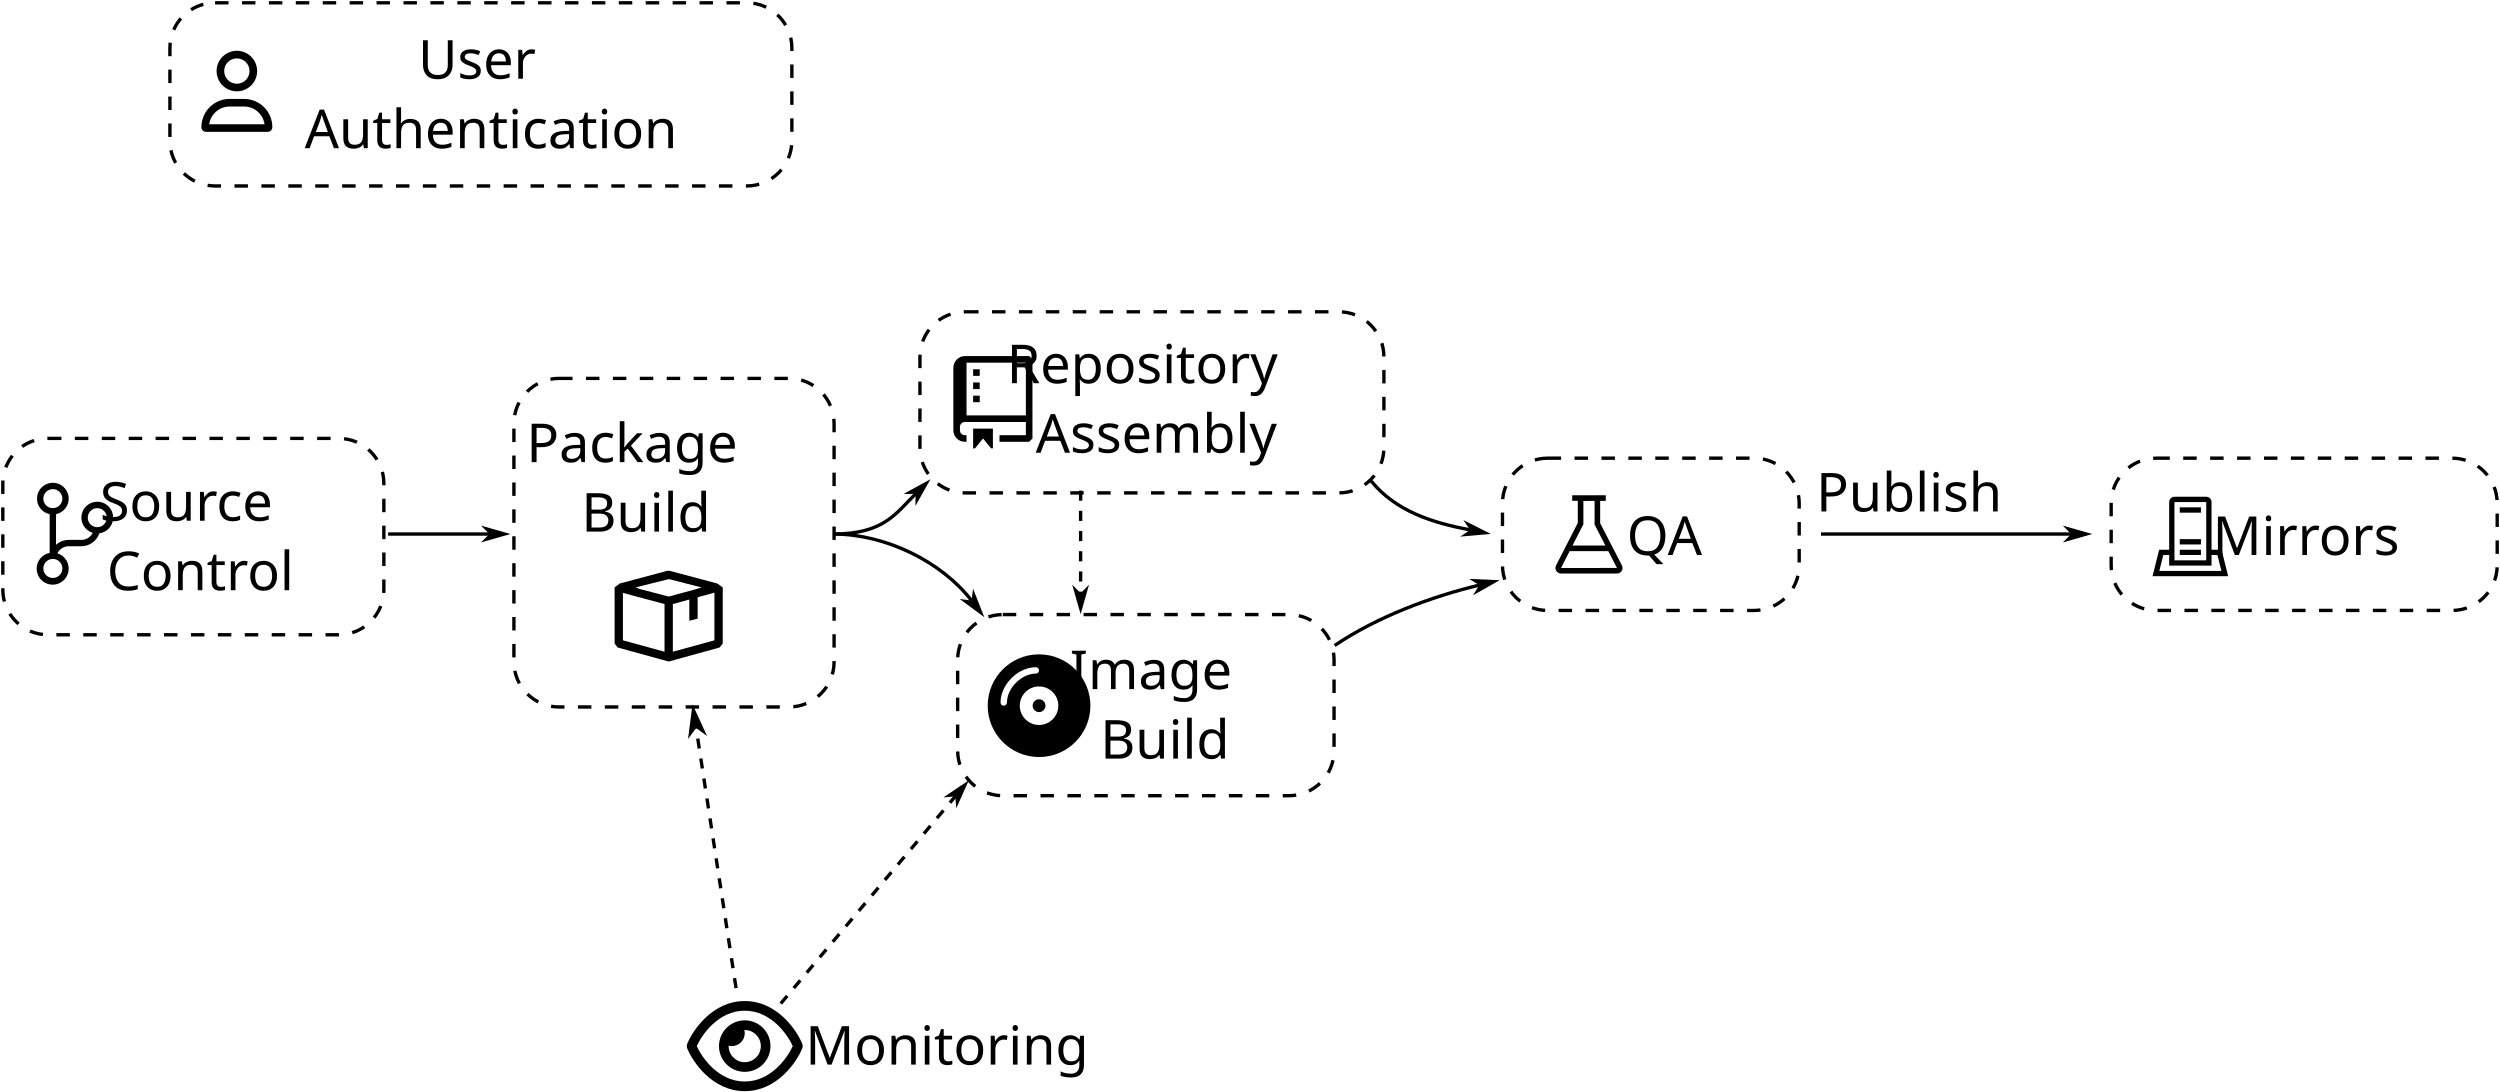
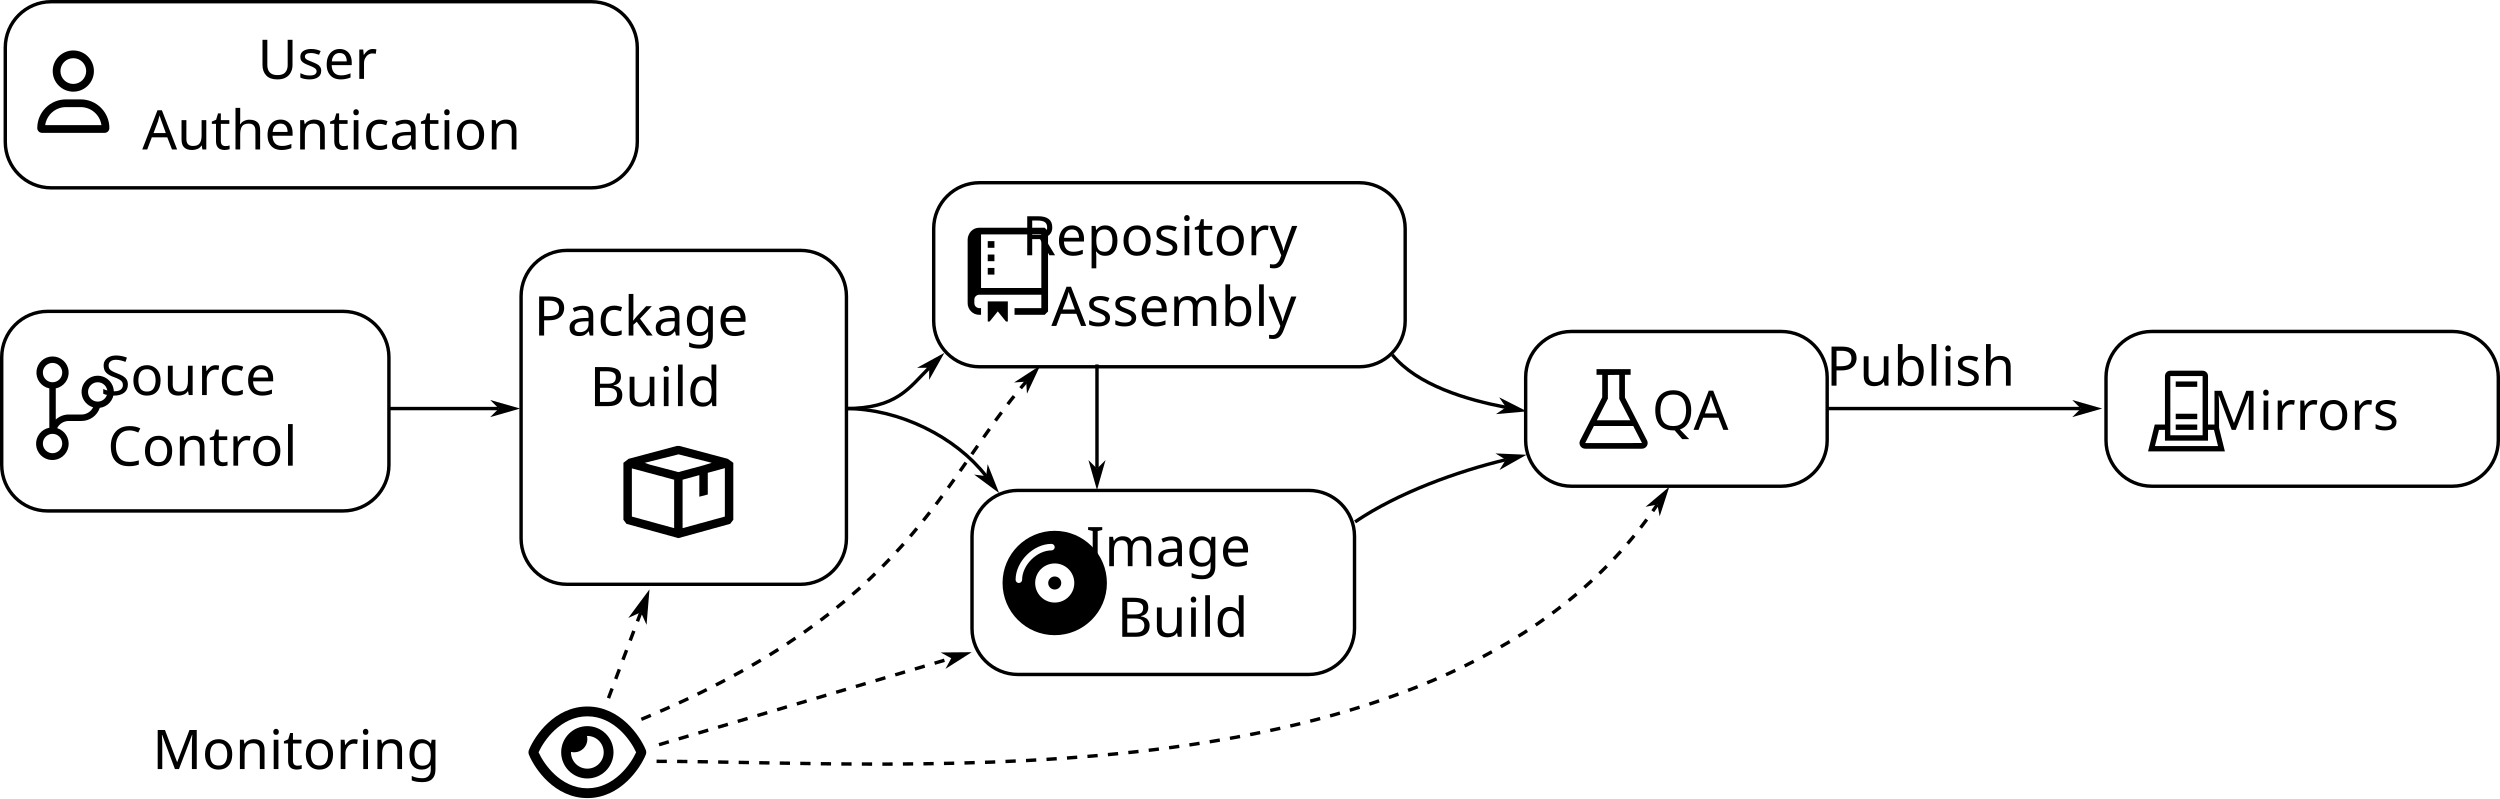
- <svg xmlns="http://www.w3.org/2000/svg" width="294.797mm" height="128.668mm" viewBox="0 0 294.797 128.668" version="1.1" id="svg5">
+ <svg xmlns="http://www.w3.org/2000/svg" width="290.098mm" height="92.61mm" viewBox="0 0 290.098 92.61" version="1.1" id="svg5">
  <defs id="defs2">
    <marker style="overflow:visible" id="Arrow1L" refX="0" refY="0" orient="auto-start-reverse" markerWidth="8.75" markerHeight="5" viewBox="0 0 8.75 5" preserveAspectRatio="xMidYMid">
      <path style="fill:context-stroke;fill-rule:evenodd;stroke:none" d="M 0,0 5,-5 -12.5,0 5,5 Z" id="arrow1L" transform="scale(-0.5)" />
    </marker>
    <marker style="overflow:visible" id="Arrow1L-2" refX="0" refY="0" orient="auto-start-reverse" markerWidth="8.75" markerHeight="5" viewBox="0 0 8.75 5" preserveAspectRatio="xMidYMid">
      <path style="fill:context-stroke;fill-rule:evenodd;stroke:none" d="M 0,0 5,-5 -12.5,0 5,5 Z" id="arrow1L-0" transform="scale(-0.5)" />
    </marker>
    <marker style="overflow:visible" id="Arrow1L-3" refX="0" refY="0" orient="auto-start-reverse" markerWidth="8.75" markerHeight="5" viewBox="0 0 8.75 5" preserveAspectRatio="xMidYMid">
      <path style="fill:context-stroke;fill-rule:evenodd;stroke:none" d="M 0,0 5,-5 -12.5,0 5,5 Z" id="arrow1L-7" transform="scale(-0.5)" />
    </marker>
    <marker style="overflow:visible" id="Arrow1L-3-9" refX="0" refY="0" orient="auto-start-reverse" markerWidth="8.75" markerHeight="5" viewBox="0 0 8.75 5" preserveAspectRatio="xMidYMid">
      <path style="fill:context-stroke;fill-rule:evenodd;stroke:none" d="M 0,0 5,-5 -12.5,0 5,5 Z" id="arrow1L-7-2" transform="scale(-0.5)" />
    </marker>
    <marker style="overflow:visible" id="Arrow1L-8" refX="0" refY="0" orient="auto-start-reverse" markerWidth="8.75" markerHeight="5" viewBox="0 0 8.75 5" preserveAspectRatio="xMidYMid">
      <path style="fill:context-stroke;fill-rule:evenodd;stroke:none" d="M 0,0 5,-5 -12.5,0 5,5 Z" id="arrow1L-9" transform="scale(-0.5)" />
    </marker>
    <marker style="overflow:visible" id="Arrow1L-8-2" refX="0" refY="0" orient="auto-start-reverse" markerWidth="10" markerHeight="10" viewBox="0 0 8.75 5" preserveAspectRatio="xMidYMid">
      <path style="fill:context-stroke;fill-rule:evenodd;stroke:none" d="M 0,0 5,-5 -12.5,0 5,5 Z" id="arrow1L-9-9" transform="scale(-0.5)" />
    </marker>
    <marker style="overflow:visible" id="Arrow1L-8-2-1" refX="0" refY="0" orient="auto-start-reverse" markerWidth="8.75" markerHeight="5" viewBox="0 0 8.75 5" preserveAspectRatio="xMidYMid">
      <path style="fill:context-stroke;fill-rule:evenodd;stroke:none" d="M 0,0 5,-5 -12.5,0 5,5 Z" id="arrow1L-9-9-9" transform="scale(-0.5)" />
    </marker>
    <marker style="overflow:visible" id="Arrow1L-2-3" refX="0" refY="0" orient="auto-start-reverse" markerWidth="8.75" markerHeight="5" viewBox="0 0 8.75 5" preserveAspectRatio="xMidYMid">
      <path style="fill:context-stroke;fill-rule:evenodd;stroke:none" d="M 0,0 5,-5 -12.5,0 5,5 Z" id="arrow1L-0-6" transform="scale(-0.5)" />
    </marker>
    <marker style="overflow:visible" id="Arrow1L-2-3-0" refX="0" refY="0" orient="auto-start-reverse" markerWidth="8.75" markerHeight="5" viewBox="0 0 8.75 5" preserveAspectRatio="xMidYMid">
      <path style="fill:context-stroke;fill-rule:evenodd;stroke:none" d="M 0,0 5,-5 -12.5,0 5,5 Z" id="arrow1L-0-6-6" transform="scale(-0.5)" />
    </marker>
+     <marker style="overflow:visible" id="Arrow1L-8-2-1-4" refX="0" refY="0" orient="auto-start-reverse" markerWidth="8.75" markerHeight="5" viewBox="0 0 8.75 5" preserveAspectRatio="xMidYMid">
+       <path style="fill:context-stroke;fill-rule:evenodd;stroke:none" d="M 0,0 5,-5 -12.5,0 5,5 Z" id="arrow1L-9-9-9-6" transform="scale(-0.5)" />
+     </marker>
+     <marker style="overflow:visible" id="Arrow1L-8-2-1-9" refX="0" refY="0" orient="auto-start-reverse" markerWidth="8.75" markerHeight="5" viewBox="0 0 8.75 5" preserveAspectRatio="xMidYMid">
+       <path style="fill:context-stroke;fill-rule:evenodd;stroke:none" d="M 0,0 5,-5 -12.5,0 5,5 Z" id="arrow1L-9-9-9-60" transform="scale(-0.5)" />
+     </marker>
  </defs>
-   <g id="layer1" transform="translate(-16.79791,-26.44024)">
-     <text xml:space="preserve" style="font-size:6.35px;font-family:Comfortaa;-inkscape-font-specification:'Comfortaa, Normal';text-align:center;text-anchor:middle;fill:#000000;fill-opacity:1;stroke-width:0.2;stroke-dasharray:2.644, 2.644" x="246.052" y="86.751" id="text5872-3-6-9">
-       <tspan style="font-style:normal;font-variant:normal;font-weight:normal;font-stretch:normal;font-family:'Fira Code';-inkscape-font-specification:'Fira Code';fill:#000000;fill-opacity:1;stroke-width:0.2" x="246.052" y="86.751" id="tspan8426-6">Publish</tspan>
+   <g id="layer1" transform="translate(-16.93149,-42.00386)">
+     <text xml:space="preserve" style="font-size:6.35px;font-family:Comfortaa;-inkscape-font-specification:'Comfortaa, Normal';text-align:center;text-anchor:middle;fill:#000000;fill-opacity:1;stroke-width:0.2;stroke-dasharray:2.644, 2.644" x="243.935" y="86.751" id="text5872-3-6-9">
+       <tspan style="font-style:normal;font-variant:normal;font-weight:normal;font-stretch:normal;font-family:'Fira Code';-inkscape-font-specification:'Fira Code';fill:#000000;fill-opacity:1;stroke-width:0.2" x="243.935" y="86.751" id="tspan8426-6">Publish</tspan>
    </text>
-     <text xml:space="preserve" style="font-size:6.35px;font-family:Comfortaa;-inkscape-font-specification:'Comfortaa, Normal';text-align:center;text-anchor:middle;fill:#000000;fill-opacity:1;stroke-width:0.2;stroke-dasharray:2.644, 2.644" x="132.599" y="151.98" id="text5872-3-6-9-3">
-       <tspan style="font-style:normal;font-variant:normal;font-weight:normal;font-stretch:normal;font-family:'Fira Code';-inkscape-font-specification:'Fira Code';fill:#000000;fill-opacity:1;stroke-width:0.2" x="132.599" y="151.98" id="tspan8426-6-61">Monitoring</tspan>
+     <text xml:space="preserve" style="font-size:6.35px;font-family:Comfortaa;-inkscape-font-specification:'Comfortaa, Normal';text-align:center;text-anchor:middle;fill:#000000;fill-opacity:1;stroke-width:0.2;stroke-dasharray:2.644, 2.644" x="55.442" y="131.244" id="text5872-3-6-9-3">
+       <tspan style="font-style:normal;font-variant:normal;font-weight:normal;font-stretch:normal;font-family:'Fira Code';-inkscape-font-specification:'Fira Code';fill:#000000;fill-opacity:1;stroke-width:0.2" x="55.442" y="131.244" id="tspan8426-6-61">Monitoring</tspan>
    </text>
-     <g id="g14819" transform="translate(3.301137,25.59)">
-       <text xml:space="preserve" style="font-size:6.35px;font-family:Comfortaa;-inkscape-font-specification:'Comfortaa, Normal';text-align:center;text-anchor:middle;fill:#000000;fill-opacity:1;stroke-width:0.2;stroke-dasharray:2.644, 2.644" x="42.901" y="62.258" id="text5872-3">
-         <tspan style="font-style:normal;font-variant:normal;font-weight:normal;font-stretch:normal;font-family:'Fira Code';-inkscape-font-specification:'Fira Code';fill:#000000;fill-opacity:1;stroke-width:0.2" x="42.901" y="62.258" id="tspan6134-7">Source</tspan>
-         <tspan style="font-style:normal;font-variant:normal;font-weight:normal;font-stretch:normal;font-family:'Fira Code';-inkscape-font-specification:'Fira Code';fill:#000000;fill-opacity:1;stroke-width:0.2" x="42.901" y="70.45" id="tspan6177">Control</tspan>
+     <g id="g14819" transform="translate(3.301137,25.59)" style="stroke-dasharray:none">
+       <text xml:space="preserve" style="font-size:6.35px;font-family:Comfortaa;-inkscape-font-specification:'Comfortaa, Normal';text-align:center;text-anchor:middle;fill:#000000;fill-opacity:1;stroke-width:0.2;stroke-dasharray:none" x="42.901" y="62.258" id="text5872-3">
+         <tspan style="font-style:normal;font-variant:normal;font-weight:normal;font-stretch:normal;font-family:'Fira Code';-inkscape-font-specification:'Fira Code';fill:#000000;fill-opacity:1;stroke-width:0.2;stroke-dasharray:none" x="42.901" y="62.258" id="tspan6134-7">Source</tspan>
+         <tspan style="font-style:normal;font-variant:normal;font-weight:normal;font-stretch:normal;font-family:'Fira Code';-inkscape-font-specification:'Fira Code';fill:#000000;fill-opacity:1;stroke-width:0.2;stroke-dasharray:none" x="42.901" y="70.45" id="tspan6177">Control</tspan>
      </text>
-       <path d="m 26.839,61.894 a 1.872,1.872 0 0 0 -2.986,-1.513 1.871,1.871 0 0 0 0.579,3.297 1.496,1.496 0 0 1 -1.336,0.836 h -1.497 a 2.231,2.231 0 0 0 -1.497,0.583 V 61.482 a 1.871,1.871 0 1 0 -0.748,0 v 4.566 a 1.891,1.891 0 1 0 0.909,0.05 1.497,1.497 0 0 1 1.336,-0.835 h 1.497 a 2.246,2.246 0 0 0 2.115,-1.522 1.871,1.871 0 0 0 1.628,-1.846 z m -8.234,-2.246 a 1.123,1.123 0 1 1 2.246,0 1.123,1.123 0 0 1 -2.246,0 z m 2.246,8.233 a 1.123,1.123 0 1 1 -2.246,0 1.123,1.123 0 0 1 2.246,0 z m 4.117,-4.865 a 1.123,1.123 0 1 1 0,-2.246 1.123,1.123 0 0 1 0,2.246 z" id="path11817" style="stroke-width:0.501" />
-       <rect style="fill:none;fill-opacity:1;stroke:#000000;stroke-width:0.397;stroke-dasharray:1.587,1.587;stroke-dashoffset:0;stroke-opacity:1" id="rect13110" width="44.931" height="23.157" x="13.829" y="52.545" ry="5.323" />
+       <path d="m 26.839,61.894 a 1.872,1.872 0 0 0 -2.986,-1.513 1.871,1.871 0 0 0 0.579,3.297 1.496,1.496 0 0 1 -1.336,0.836 h -1.497 a 2.231,2.231 0 0 0 -1.497,0.583 V 61.482 a 1.871,1.871 0 1 0 -0.748,0 v 4.566 a 1.891,1.891 0 1 0 0.909,0.05 1.497,1.497 0 0 1 1.336,-0.835 h 1.497 a 2.246,2.246 0 0 0 2.115,-1.522 1.871,1.871 0 0 0 1.628,-1.846 z m -8.234,-2.246 a 1.123,1.123 0 1 1 2.246,0 1.123,1.123 0 0 1 -2.246,0 z m 2.246,8.233 a 1.123,1.123 0 1 1 -2.246,0 1.123,1.123 0 0 1 2.246,0 z m 4.117,-4.865 a 1.123,1.123 0 1 1 0,-2.246 1.123,1.123 0 0 1 0,2.246 z" id="path11817" style="stroke-width:0.501;stroke-dasharray:none" />
+       <rect style="fill:none;fill-opacity:1;stroke:#000000;stroke-width:0.397;stroke-dasharray:none;stroke-dashoffset:0;stroke-opacity:1" id="rect13110" width="44.931" height="23.157" x="13.829" y="52.545" ry="5.323" />
    </g>
    <text xml:space="preserve" style="font-size:6.35px;font-family:Comfortaa;-inkscape-font-specification:'Comfortaa, Normal';text-align:center;text-anchor:middle;fill:#000000;fill-opacity:1;stroke-width:0.2;stroke-dasharray:2.644, 2.644" x="97.107" y="80.936" id="text5872">
      <tspan id="tspan5870" style="font-style:normal;font-variant:normal;font-weight:normal;font-stretch:normal;font-family:'Fira Code';-inkscape-font-specification:'Fira Code';fill:#000000;fill-opacity:1;stroke-width:0.2" x="97.107" y="80.936">Package</tspan>
      <tspan style="font-style:normal;font-variant:normal;font-weight:normal;font-stretch:normal;font-family:'Fira Code';-inkscape-font-specification:'Fira Code';fill:#000000;fill-opacity:1;stroke-width:0.2" x="97.107" y="89.128" id="tspan6134">Build</tspan>
    </text>
-     <rect style="fill:none;fill-opacity:1;stroke:#000000;stroke-width:0.397;stroke-dasharray:1.587,1.587;stroke-dashoffset:0;stroke-opacity:1" id="rect13110-6" width="37.754" height="38.747" x="77.398" y="71.059" ry="5.323" />
+     <rect style="fill:none;fill-opacity:1;stroke:#000000;stroke-width:0.397;stroke-dasharray:none;stroke-dashoffset:0;stroke-opacity:1" id="rect13110-6" width="37.754" height="38.747" x="77.398" y="71.059" ry="5.323" />
    <path fill-rule="evenodd" clip-rule="evenodd" d="m 95.756,93.746 5.63,1.501 0.638,0.461 v 6.611 l -0.363,0.471 -6.013,1.658 -6.022,-1.658 -0.353,-0.471 v -6.611 l 0.598,-0.461 5.62,-1.501 z m -0.088,0.981 -3.923,0.981 0.539,0.196 3.364,0.883 2.943,-0.794 0.932,-0.284 z m -5.414,7.219 4.904,1.344 V 97.67 L 90.253,96.355 Z m 5.885,-4.276 v 5.62 l 4.904,-1.344 v -5.62 l -1.981,0.542 v 2.518 l -0.981,0.255 v -2.504 z" id="path13522" style="stroke-width:0.981" />
-     <g id="g25222" transform="translate(3.301137,28.0569)">
-       <text xml:space="preserve" style="font-size:6.35px;font-family:Comfortaa;-inkscape-font-specification:'Comfortaa, Normal';text-align:center;text-anchor:middle;fill:#000000;fill-opacity:1;stroke-width:0.2;stroke-dasharray:2.644, 2.644" x="155.624" y="43.571" id="text5872-3-6">
-         <tspan style="font-style:normal;font-variant:normal;font-weight:normal;font-stretch:normal;font-family:'Fira Code';-inkscape-font-specification:'Fira Code';fill:#000000;fill-opacity:1;stroke-width:0.2" x="155.624" y="43.571" id="tspan6177-9">Repository</tspan>
-         <tspan style="font-style:normal;font-variant:normal;font-weight:normal;font-stretch:normal;font-family:'Fira Code';-inkscape-font-specification:'Fira Code';fill:#000000;fill-opacity:1;stroke-width:0.2" x="155.624" y="51.763" id="tspan8426">Assembly</tspan>
+     <g id="g25222" transform="translate(3.301137,28.0569)" style="stroke-dasharray:none">
+       <text xml:space="preserve" style="font-size:6.35px;font-family:Comfortaa;-inkscape-font-specification:'Comfortaa, Normal';text-align:center;text-anchor:middle;fill:#000000;fill-opacity:1;stroke-width:0.2;stroke-dasharray:none" x="155.624" y="43.571" id="text5872-3-6">
+         <tspan style="font-style:normal;font-variant:normal;font-weight:normal;font-stretch:normal;font-family:'Fira Code';-inkscape-font-specification:'Fira Code';fill:#000000;fill-opacity:1;stroke-width:0.2;stroke-dasharray:none" x="155.624" y="43.571" id="tspan6177-9">Repository</tspan>
+         <tspan style="font-style:normal;font-variant:normal;font-weight:normal;font-stretch:normal;font-family:'Fira Code';-inkscape-font-specification:'Fira Code';fill:#000000;fill-opacity:1;stroke-width:0.2;stroke-dasharray:none" x="155.624" y="51.763" id="tspan8426">Assembly</tspan>
      </text>
-       <path fill-rule="evenodd" clip-rule="evenodd" d="m 135.244,47.368 v -6.607 l -0.389,-0.389 h -7.587 a 1.477,1.477 0 0 0 -0.521,0.101 1.376,1.376 0 0 0 -0.731,0.777 1.321,1.321 0 0 0 -0.101,0.482 v 7.385 a 1.321,1.321 0 0 0 0.101,0.521 c 0.138,0.332 0.4,0.597 0.731,0.738 a 1.477,1.477 0 0 0 0.521,0.101 h 0.202 v -0.777 h -0.202 a 0.56,0.56 0 0 1 -0.225,-0.047 0.575,0.575 0 0 1 -0.311,-0.311 0.723,0.723 0 0 1 -0.039,-0.225 v -0.389 a 0.723,0.723 0 0 1 0.039,-0.225 0.575,0.575 0 0 1 0.311,-0.311 0.56,0.56 0 0 1 0.222,-0.047 h 7.201 v 1.555 h -3.109 v 0.777 h 3.498 l 0.389,-0.389 z m -7.774,0 v -6.219 h 6.996 v 6.219 z m 0.777,-5.441 h 0.777 v 0.777 h -0.777 z m 0,1.555 h 0.777 v 0.777 h -0.777 z m 0.777,1.555 h -0.777 v 0.777 h 0.777 z m 0.389,5.045 -0.948,1.174 h -0.218 V 48.922 h 2.332 v 2.332 h -0.218 z" id="path16040" style="stroke-width:0.777" />
-       <rect style="fill:none;fill-opacity:1;stroke:#000000;stroke-width:0.397;stroke-dasharray:1.587,1.587;stroke-dashoffset:0;stroke-opacity:1" id="rect13110-6-8-7" width="54.711" height="21.357" x="121.975" y="35.149" ry="5.323" />
+       <path fill-rule="evenodd" clip-rule="evenodd" d="m 135.244,47.368 v -6.607 l -0.389,-0.389 h -7.587 a 1.477,1.477 0 0 0 -0.521,0.101 1.376,1.376 0 0 0 -0.731,0.777 1.321,1.321 0 0 0 -0.101,0.482 v 7.385 a 1.321,1.321 0 0 0 0.101,0.521 c 0.138,0.332 0.4,0.597 0.731,0.738 a 1.477,1.477 0 0 0 0.521,0.101 h 0.202 v -0.777 h -0.202 a 0.56,0.56 0 0 1 -0.225,-0.047 0.575,0.575 0 0 1 -0.311,-0.311 0.723,0.723 0 0 1 -0.039,-0.225 v -0.389 a 0.723,0.723 0 0 1 0.039,-0.225 0.575,0.575 0 0 1 0.311,-0.311 0.56,0.56 0 0 1 0.222,-0.047 h 7.201 v 1.555 h -3.109 v 0.777 h 3.498 l 0.389,-0.389 z m -7.774,0 v -6.219 h 6.996 v 6.219 z m 0.777,-5.441 h 0.777 v 0.777 h -0.777 z m 0,1.555 h 0.777 v 0.777 h -0.777 z m 0.777,1.555 h -0.777 v 0.777 h 0.777 z m 0.389,5.045 -0.948,1.174 h -0.218 V 48.922 h 2.332 v 2.332 h -0.218 z" id="path16040" style="stroke-width:0.777;stroke-dasharray:none" />
+       <rect style="fill:none;fill-opacity:1;stroke:#000000;stroke-width:0.397;stroke-dasharray:none;stroke-dashoffset:0;stroke-opacity:1" id="rect13110-6-8-7" width="54.711" height="21.357" x="121.975" y="35.149" ry="5.323" />
    </g>
-     <text xml:space="preserve" style="font-size:6.35px;font-family:Comfortaa;-inkscape-font-specification:'Comfortaa, Normal';text-align:center;text-anchor:middle;fill:#000000;fill-opacity:1;stroke-width:0.2;stroke-dasharray:2.644, 2.644" x="78.824" y="35.722" id="text5872-3-6-0">
-       <tspan style="font-style:normal;font-variant:normal;font-weight:normal;font-stretch:normal;font-family:'Fira Code';-inkscape-font-specification:'Fira Code';fill:#000000;fill-opacity:1;stroke-width:0.2" x="78.824" y="35.722" id="tspan8426-1">User</tspan>
-       <tspan style="font-style:normal;font-variant:normal;font-weight:normal;font-stretch:normal;font-family:'Fira Code';-inkscape-font-specification:'Fira Code';fill:#000000;fill-opacity:1;stroke-width:0.2" x="78.824" y="43.915" id="tspan36802">Authentication</tspan>
+     <text xml:space="preserve" style="font-size:6.35px;font-family:Comfortaa;-inkscape-font-specification:'Comfortaa, Normal';text-align:center;text-anchor:middle;fill:#000000;fill-opacity:1;stroke-width:0.2;stroke-dasharray:2.644, 2.644" x="59.535" y="51.154" id="text5872-3-6-0">
+       <tspan style="font-style:normal;font-variant:normal;font-weight:normal;font-stretch:normal;font-family:'Fira Code';-inkscape-font-specification:'Fira Code';fill:#000000;fill-opacity:1;stroke-width:0.2" x="59.535" y="51.154" id="tspan8426-1">User</tspan>
+       <tspan style="font-style:normal;font-variant:normal;font-weight:normal;font-stretch:normal;font-family:'Fira Code';-inkscape-font-specification:'Fira Code';fill:#000000;fill-opacity:1;stroke-width:0.2" x="59.535" y="59.346" id="tspan36802">Authentication</tspan>
    </text>
-     <rect style="fill:none;fill-opacity:1;stroke:#000000;stroke-width:0.397;stroke-dasharray:1.587,1.587;stroke-dashoffset:0;stroke-opacity:1" id="rect13110-6-8-7-5" width="73.339" height="21.598" x="36.834" y="26.771" ry="5.323" />
-     <path d="m 46.222,34.819 a 1.494,1.494 0 1 0 -2.988,0 1.494,1.494 0 1 0 2.988,0 z m -3.884,0 a 2.39,2.39 0 1 1 4.781,0 2.39,2.39 0 1 1 -4.781,0 z m -0.872,6.274 h 6.525 c -0.166,-1.182 -1.182,-2.091 -2.409,-2.091 h -1.707 c -1.227,0 -2.243,0.909 -2.409,2.091 z m -0.921,0.342 c 0,-1.839 1.49,-3.33 3.33,-3.33 h 1.707 c 1.839,0 3.33,1.49 3.33,3.33 0,0.306 -0.248,0.555 -0.555,0.555 h -7.257 c -0.306,0 -0.555,-0.248 -0.555,-0.555 z" id="path37221" style="stroke-width:0.019" />
-     <g id="g25188" transform="translate(3.301137,28.0569)">
-       <text xml:space="preserve" style="font-size:6.35px;font-family:Comfortaa;-inkscape-font-specification:'Comfortaa, Normal';text-align:center;text-anchor:middle;fill:#000000;fill-opacity:1;stroke-width:0.2;stroke-dasharray:2.644, 2.644" x="156.646" y="79.645" id="text5872-1">
-         <tspan id="tspan5870-2" style="font-style:normal;font-variant:normal;font-weight:normal;font-stretch:normal;font-family:'Fira Code';-inkscape-font-specification:'Fira Code';fill:#000000;fill-opacity:1;stroke-width:0.2" x="156.646" y="79.645">Image</tspan>
-         <tspan style="font-style:normal;font-variant:normal;font-weight:normal;font-stretch:normal;font-family:'Fira Code';-inkscape-font-specification:'Fira Code';fill:#000000;fill-opacity:1;stroke-width:0.2" x="156.646" y="87.837" id="tspan6134-70">Build</tspan>
+     <rect style="fill:none;fill-opacity:1;stroke:#000000;stroke-width:0.397;stroke-dasharray:none;stroke-dashoffset:0;stroke-opacity:1" id="rect13110-6-8-7-5" width="73.339" height="21.598" x="17.545" y="42.202" ry="5.323" />
+     <path d="m 26.932,50.25 a 1.494,1.494 0 1 0 -2.988,0 1.494,1.494 0 1 0 2.988,0 z m -3.884,0 a 2.39,2.39 0 1 1 4.781,0 2.39,2.39 0 1 1 -4.781,0 z m -0.872,6.274 h 6.525 c -0.166,-1.182 -1.182,-2.091 -2.409,-2.091 h -1.707 c -1.227,0 -2.243,0.909 -2.409,2.091 z M 21.256,56.866 c 0,-1.839 1.49,-3.33 3.33,-3.33 h 1.707 c 1.839,0 3.33,1.49 3.33,3.33 0,0.306 -0.248,0.555 -0.555,0.555 h -7.257 c -0.306,0 -0.555,-0.248 -0.555,-0.555 z" id="path37221" style="stroke-width:0.019" />
+     <g id="g25188" transform="translate(3.301137,28.0569)" style="stroke-dasharray:none">
+       <text xml:space="preserve" style="font-size:6.35px;font-family:Comfortaa;-inkscape-font-specification:'Comfortaa, Normal';text-align:center;text-anchor:middle;fill:#000000;fill-opacity:1;stroke-width:0.2;stroke-dasharray:none" x="156.646" y="79.645" id="text5872-1">
+         <tspan id="tspan5870-2" style="font-style:normal;font-variant:normal;font-weight:normal;font-stretch:normal;font-family:'Fira Code';-inkscape-font-specification:'Fira Code';fill:#000000;fill-opacity:1;stroke-width:0.2;stroke-dasharray:none" x="156.646" y="79.645">Image</tspan>
+         <tspan style="font-style:normal;font-variant:normal;font-weight:normal;font-stretch:normal;font-family:'Fira Code';-inkscape-font-specification:'Fira Code';fill:#000000;fill-opacity:1;stroke-width:0.2;stroke-dasharray:none" x="156.646" y="87.837" id="tspan6134-70">Build</tspan>
      </text>
-       <rect style="fill:none;fill-opacity:1;stroke:#000000;stroke-width:0.397;stroke-dasharray:1.587,1.587;stroke-dashoffset:0;stroke-opacity:1" id="rect13110-6-8" width="44.385" height="21.357" x="126.422" y="70.854" ry="5.323" />
-       <path d="m 129.966,81.598 a 6.054,6.054 0 1 1 12.109,0 6.054,6.054 0 1 1 -12.109,0 z m 6.054,0.757 a 0.757,0.757 0 1 1 0,-1.514 0.757,0.757 0 1 1 0,1.514 z m -2.27,-0.757 a 2.27,2.27 0 1 0 4.541,0 2.27,2.27 0 1 0 -4.541,0 z m -1.514,-0.378 c 0,-0.828 0.414,-1.682 1.069,-2.337 0.655,-0.655 1.509,-1.069 2.337,-1.069 0.208,0 0.378,-0.17 0.378,-0.378 0,-0.208 -0.17,-0.378 -0.378,-0.378 -1.074,0 -2.11,0.527 -2.873,1.289 -0.764,0.762 -1.289,1.8 -1.289,2.873 0,0.208 0.17,0.378 0.378,0.378 0.208,0 0.378,-0.17 0.378,-0.378 z" id="path15915" style="stroke-width:0.024" />
+       <rect style="fill:none;fill-opacity:1;stroke:#000000;stroke-width:0.397;stroke-dasharray:none;stroke-dashoffset:0;stroke-opacity:1" id="rect13110-6-8" width="44.385" height="21.357" x="126.422" y="70.854" ry="5.323" />
+       <path d="m 129.966,81.598 a 6.054,6.054 0 1 1 12.109,0 6.054,6.054 0 1 1 -12.109,0 z m 6.054,0.757 a 0.757,0.757 0 1 1 0,-1.514 0.757,0.757 0 1 1 0,1.514 z m -2.27,-0.757 a 2.27,2.27 0 1 0 4.541,0 2.27,2.27 0 1 0 -4.541,0 z m -1.514,-0.378 c 0,-0.828 0.414,-1.682 1.069,-2.337 0.655,-0.655 1.509,-1.069 2.337,-1.069 0.208,0 0.378,-0.17 0.378,-0.378 0,-0.208 -0.17,-0.378 -0.378,-0.378 -1.074,0 -2.11,0.527 -2.873,1.289 -0.764,0.762 -1.289,1.8 -1.289,2.873 0,0.208 0.17,0.378 0.378,0.378 0.208,0 0.378,-0.17 0.378,-0.378 z" id="path15915" style="stroke-width:0.024;stroke-dasharray:none" />
    </g>
-     <g id="g25729" transform="translate(41.26861,23.91572)">
-       <text xml:space="preserve" style="font-size:6.35px;font-family:Comfortaa;-inkscape-font-specification:'Comfortaa, Normal';text-align:center;text-anchor:middle;fill:#000000;fill-opacity:1;stroke-width:0.2;stroke-dasharray:2.644, 2.644" x="253.241" y="67.966" id="text5872-3-6-9-0">
-         <tspan style="font-style:normal;font-variant:normal;font-weight:normal;font-stretch:normal;font-family:'Fira Code';-inkscape-font-specification:'Fira Code';fill:#000000;fill-opacity:1;stroke-width:0.2" x="253.241" y="67.966" id="tspan8426-6-6">Mirrors</tspan>
+     <g id="g25729" transform="translate(36.83577,23.91572)" style="stroke-dasharray:none">
+       <text xml:space="preserve" style="font-size:6.35px;font-family:Comfortaa;-inkscape-font-specification:'Comfortaa, Normal';text-align:center;text-anchor:middle;fill:#000000;fill-opacity:1;stroke-width:0.2;stroke-dasharray:none" x="253.241" y="67.966" id="text5872-3-6-9-0">
+         <tspan style="font-style:normal;font-variant:normal;font-weight:normal;font-stretch:normal;font-family:'Fira Code';-inkscape-font-specification:'Fira Code';fill:#000000;fill-opacity:1;stroke-width:0.2;stroke-dasharray:none" x="253.241" y="67.966" id="tspan8426-6-6">Mirrors</tspan>
      </text>
-       <rect style="fill:none;fill-opacity:1;stroke:#000000;stroke-width:0.397;stroke-dasharray:1.587,1.587;stroke-dashoffset:0;stroke-opacity:1" id="rect13110-6-8-7-9" width="45.521" height="17.957" x="224.475" y="56.551" ry="5.323" />
-       <path d="m 232.564,62.352 h 2.498 v 0.625 h -2.498 z m 0,3.747 h 2.498 v 0.625 h -2.498 z m 0,1.249 h 2.498 v 0.625 h -2.498 z m 5.708,3.123 h -8.918 l 0.781,-3.123 h 1.18 v -5.621 a 0.593,0.593 0 0 1 0.049,-0.239 c 0.033,-0.075 0.077,-0.141 0.132,-0.2 a 0.576,0.576 0 0 1 0.2,-0.137 0.631,0.631 0 0 1 0.244,-0.049 h 3.747 a 0.593,0.593 0 0 1 0.239,0.049 c 0.075,0.032 0.141,0.077 0.2,0.132 a 0.576,0.576 0 0 1 0.137,0.2 c 0.033,0.078 0.049,0.16 0.049,0.244 v 5.621 h 1.18 z m -6.333,-1.874 h 3.747 v -6.87 h -3.747 z m 5.533,1.249 -0.468,-1.874 h -0.693 v 1.249 h -4.996 v -1.249 h -0.693 l -0.468,1.874 z" id="path23869" style="stroke-width:0.625" />
+       <rect style="fill:none;fill-opacity:1;stroke:#000000;stroke-width:0.397;stroke-dasharray:none;stroke-dashoffset:0;stroke-opacity:1" id="rect13110-6-8-7-9" width="45.521" height="17.957" x="224.475" y="56.551" ry="5.323" />
+       <path d="m 232.564,62.352 h 2.498 v 0.625 h -2.498 z m 0,3.747 h 2.498 v 0.625 h -2.498 z m 0,1.249 h 2.498 v 0.625 h -2.498 z m 5.708,3.123 h -8.918 l 0.781,-3.123 h 1.18 v -5.621 a 0.593,0.593 0 0 1 0.049,-0.239 c 0.033,-0.075 0.077,-0.141 0.132,-0.2 a 0.576,0.576 0 0 1 0.2,-0.137 0.631,0.631 0 0 1 0.244,-0.049 h 3.747 a 0.593,0.593 0 0 1 0.239,0.049 c 0.075,0.032 0.141,0.077 0.2,0.132 a 0.576,0.576 0 0 1 0.137,0.2 c 0.033,0.078 0.049,0.16 0.049,0.244 v 5.621 h 1.18 z m -6.333,-1.874 h 3.747 v -6.87 h -3.747 z m 5.533,1.249 -0.468,-1.874 h -0.693 v 1.249 h -4.996 v -1.249 h -0.693 l -0.468,1.874 z" id="path23869" style="stroke-width:0.625;stroke-dasharray:none" />
    </g>
    <text xml:space="preserve" style="font-size:6.35px;font-family:Comfortaa;-inkscape-font-specification:'Comfortaa, Normal';text-align:center;text-anchor:middle;fill:#000000;fill-opacity:1;stroke-width:0.2;stroke-dasharray:2.644, 2.644" x="217.189" y="91.882" id="text5872-3-6-9-0-8">
      <tspan style="font-style:normal;font-variant:normal;font-weight:normal;font-stretch:normal;font-family:'Fira Code';-inkscape-font-specification:'Fira Code';fill:#000000;fill-opacity:1;stroke-width:0.2" x="217.189" y="91.882" id="tspan8426-6-6-4">QA</tspan>
    </text>
-     <rect style="fill:none;fill-opacity:1;stroke:#000000;stroke-width:0.397;stroke-dasharray:1.587,1.587;stroke-dashoffset:0;stroke-opacity:1" id="rect13110-6-8-7-9-5" width="34.988" height="17.957" x="193.968" y="80.467" ry="5.323" />
-     <path style="fill:none;fill-opacity:1;stroke:#000000;stroke-width:0.397;stroke-dasharray:none;stroke-dashoffset:0;stroke-opacity:1;marker-end:url(#Arrow1L)" d="m 62.56,89.412 h 11.947" id="path25390" />
-     <path style="fill:none;fill-opacity:1;stroke:#000000;stroke-width:0.397;stroke-dasharray:1.191, 1.191;stroke-dashoffset:0;stroke-opacity:1;marker-end:url(#Arrow1L-8)" d="m 144.224,84.293 0,12.091" id="path25390-7" />
-     <path style="fill:none;fill-opacity:1;stroke:#000000;stroke-width:0.397;stroke-dasharray:1.191,1.191;stroke-dashoffset:0;stroke-opacity:1;marker-end:url(#Arrow1L-8-2)" d="M 103.593,142.958 98.884,112.282" id="path25390-7-3" />
-     <path style="fill:none;fill-opacity:1;stroke:#000000;stroke-width:0.397;stroke-dasharray:1.191,1.191;stroke-dashoffset:0;stroke-opacity:1;marker-end:url(#Arrow1L-8-2-1)" d="m 108.861,144.778 20.583,-24.431" id="path25390-7-3-4" />
+     <rect style="fill:none;fill-opacity:1;stroke:#000000;stroke-width:0.397;stroke-dasharray:none;stroke-dashoffset:0;stroke-opacity:1" id="rect13110-6-8-7-9-5" width="34.988" height="17.957" x="193.968" y="80.467" ry="5.323" />
+     <path style="fill:none;fill-opacity:1;stroke:#000000;stroke-width:0.397;stroke-dasharray:none;stroke-dashoffset:0;stroke-opacity:1;marker-end:url(#Arrow1L)" d="M 62.108,89.412 H 74.808" id="path25390" />
+     <path style="fill:none;fill-opacity:1;stroke:#000000;stroke-width:0.397;stroke-dasharray:none;stroke-dashoffset:0;stroke-opacity:1;marker-end:url(#Arrow1L-8)" d="M 144.224,84.293 V 96.384" id="path25390-7" />
+     <path style="fill:none;fill-opacity:1;stroke:#000000;stroke-width:0.397;stroke-dasharray:1.191, 1.191;stroke-dashoffset:0;stroke-opacity:1;marker-end:url(#Arrow1L-8-2)" d="m 87.538,123.016 3.759,-9.967" id="path25390-7-3" />
+     <path style="fill:none;fill-opacity:1;stroke:#000000;stroke-width:0.397;stroke-dasharray:1.191, 1.191;stroke-dashoffset:0;stroke-opacity:1;marker-end:url(#Arrow1L-8-2-1)" d="M 93.402,128.416 127.313,118.386" id="path25390-7-3-4" />
+     <path style="fill:none;fill-opacity:1;stroke:#000000;stroke-width:0.397;stroke-dasharray:1.191, 1.191;stroke-dashoffset:0;stroke-opacity:1;marker-end:url(#Arrow1L-8-2-1-9)" d="M 91.354,125.475 C 122.436,112.586 126.227,97.496 136.005,86.29" id="path25390-7-3-4-0" />
+     <path style="fill:none;fill-opacity:1;stroke:#000000;stroke-width:0.397;stroke-dasharray:1.191, 1.191;stroke-dashoffset:0;stroke-opacity:1;marker-end:url(#Arrow1L-8-2-1-4)" d="m 93.121,130.348 c 28.677,0 92.303,5.588 116.13,-29.802" id="path25390-7-3-4-8" />
    <path style="fill:none;fill-opacity:1;stroke:#000000;stroke-width:0.397;stroke-dasharray:none;stroke-dashoffset:0;stroke-opacity:1;marker-end:url(#Arrow1L-3)" d="m 115.06,89.412 c 5.957,0 7.349,-2.409 9.694,-4.723" id="path25390-5" />
    <path style="fill:none;fill-opacity:1;stroke:#000000;stroke-width:0.397;stroke-dasharray:none;stroke-dashoffset:0;stroke-opacity:1;marker-end:url(#Arrow1L-3-9)" d="m 115.06,89.412 c 6.198,0 12.804,3.294 16.298,7.843" id="path25390-5-2" />
-     <path style="fill:none;fill-opacity:1;stroke:#000000;stroke-width:0.397;stroke-dasharray:none;stroke-dashoffset:0;stroke-opacity:1;marker-end:url(#Arrow1L-2)" d="m 231.528,89.412 29.504,0" id="path25390-2" />
-     <path style="fill:none;fill-opacity:1;stroke:#000000;stroke-width:0.397;stroke-dasharray:none;stroke-dashoffset:0;stroke-opacity:1;marker-end:url(#Arrow1L-2-3)" d="m 178.497,83.177 c 2.887,3.537 7.123,4.883 11.651,5.753" id="path25390-2-1" />
-     <path style="fill:none;fill-opacity:1;stroke:#000000;stroke-width:0.397;stroke-dasharray:none;stroke-dashoffset:0;stroke-opacity:1;marker-end:url(#Arrow1L-2-3-0)" d="m 174.173,102.561 c 4.988,-3.387 11.478,-5.787 17.059,-7.125" id="path25390-2-1-3" />
-     <path d="m 104.617,145.62 c -1.547,0 -2.818,0.702 -3.793,1.606 -0.913,0.849 -1.544,1.857 -1.867,2.569 0.323,0.712 0.954,1.72 1.865,2.569 0.977,0.904 2.249,1.606 3.796,1.606 1.547,0 2.818,-0.702 3.793,-1.606 0.913,-0.849 1.544,-1.857 1.867,-2.569 -0.323,-0.712 -0.954,-1.72 -1.865,-2.569 -0.977,-0.904 -2.249,-1.606 -3.796,-1.606 z m -4.569,0.773 c 1.117,-1.039 2.652,-1.912 4.569,-1.912 1.917,0 3.452,0.873 4.569,1.912 1.11,1.032 1.853,2.263 2.206,3.11 0.078,0.187 0.078,0.396 0,0.584 -0.353,0.847 -1.096,2.08 -2.206,3.11 -1.117,1.039 -2.652,1.912 -4.569,1.912 -1.917,0 -3.452,-0.873 -4.569,-1.912 -1.11,-1.03 -1.853,-2.263 -2.204,-3.11 -0.078,-0.187 -0.078,-0.396 0,-0.584 0.351,-0.847 1.094,-2.08 2.204,-3.11 z m 4.569,5.3 c 1.049,0 1.898,-0.849 1.898,-1.898 0,-1.049 -0.849,-1.898 -1.898,-1.898 -0.017,0 -0.031,0 -0.047,0 0.031,0.121 0.047,0.249 0.047,0.38 0,0.837 -0.681,1.518 -1.518,1.518 -0.13,0 -0.259,-0.017 -0.38,-0.047 0,0.017 0,0.031 0,0.047 0,1.049 0.849,1.898 1.898,1.898 z m 0,-4.934 a 3.036,3.036 0 1 1 0,6.073 3.036,3.036 0 1 1 0,-6.073 z" id="path27762" style="stroke-width:0.024" />
+     <path style="fill:none;fill-opacity:1;stroke:#000000;stroke-width:0.397;stroke-dasharray:none;stroke-dashoffset:0;stroke-opacity:1;marker-end:url(#Arrow1L-2)" d="m 228.883,89.412 h 29.504" id="path25390-2" />
+     <path style="fill:none;fill-opacity:1;stroke:#000000;stroke-width:0.397;stroke-dasharray:none;stroke-dashoffset:0;stroke-opacity:1;marker-end:url(#Arrow1L-2-3)" d="m 178.497,83.177 c 2.887,3.537 8.657,5.224 13.185,6.094" id="path25390-2-1" />
+     <path style="fill:none;fill-opacity:1;stroke:#000000;stroke-width:0.397;stroke-dasharray:none;stroke-dashoffset:0;stroke-opacity:1;marker-end:url(#Arrow1L-2-3-0)" d="m 174.173,102.561 c 4.988,-3.387 11.904,-5.872 17.486,-7.21" id="path25390-2-1-3" />
+     <path d="m 85.087,125.125 c -1.547,0 -2.818,0.702 -3.793,1.606 -0.913,0.849 -1.544,1.857 -1.867,2.569 0.323,0.712 0.954,1.72 1.865,2.569 0.977,0.904 2.249,1.606 3.796,1.606 1.547,0 2.818,-0.702 3.793,-1.606 0.913,-0.849 1.544,-1.857 1.867,-2.569 -0.323,-0.712 -0.954,-1.72 -1.865,-2.569 -0.977,-0.904 -2.249,-1.606 -3.796,-1.606 z m -4.569,0.773 c 1.117,-1.039 2.652,-1.912 4.569,-1.912 1.917,0 3.452,0.873 4.569,1.912 1.11,1.032 1.853,2.263 2.206,3.11 0.078,0.187 0.078,0.396 0,0.584 -0.353,0.847 -1.096,2.08 -2.206,3.11 -1.117,1.039 -2.652,1.912 -4.569,1.912 -1.917,0 -3.452,-0.873 -4.569,-1.912 -1.11,-1.03 -1.853,-2.263 -2.204,-3.11 -0.078,-0.187 -0.078,-0.396 0,-0.584 0.351,-0.847 1.094,-2.08 2.204,-3.11 z m 4.569,5.3 c 1.049,0 1.898,-0.849 1.898,-1.898 0,-1.049 -0.849,-1.898 -1.898,-1.898 -0.017,0 -0.031,0 -0.047,0 0.031,0.121 0.047,0.249 0.047,0.38 0,0.837 -0.681,1.518 -1.518,1.518 -0.13,0 -0.259,-0.017 -0.38,-0.047 0,0.017 0,0.031 0,0.047 0,1.049 0.849,1.898 1.898,1.898 z m 0,-4.934 a 3.036,3.036 0 1 1 0,6.073 3.036,3.036 0 1 1 0,-6.073 z" id="path27762" style="stroke-width:0.024" />
    <path d="m 208.056,93.117 -2.568,-4.981 v -2.638 h 0.66 V 84.839 h -0.663 v -0.004 l -0.301,0.003 h -2.993 v 0.656 h 0.66 v 2.606 l -2.568,5.018 a 0.66,0.66 0 0 0 0.59,0.953 h 6.595 a 0.66,0.66 0 0 0 0.589,-0.955 z m -4.617,-4.716 0.07,-0.142 v -2.742 l 1.319,-0.016 v 2.794 l 0.072,0.142 1.205,2.336 h -3.883 z m -2.568,5.018 1.016,-1.986 h 4.561 l 1.02,1.979 z" id="path35076" style="stroke-width:0.66" />
  </g>
</svg>
